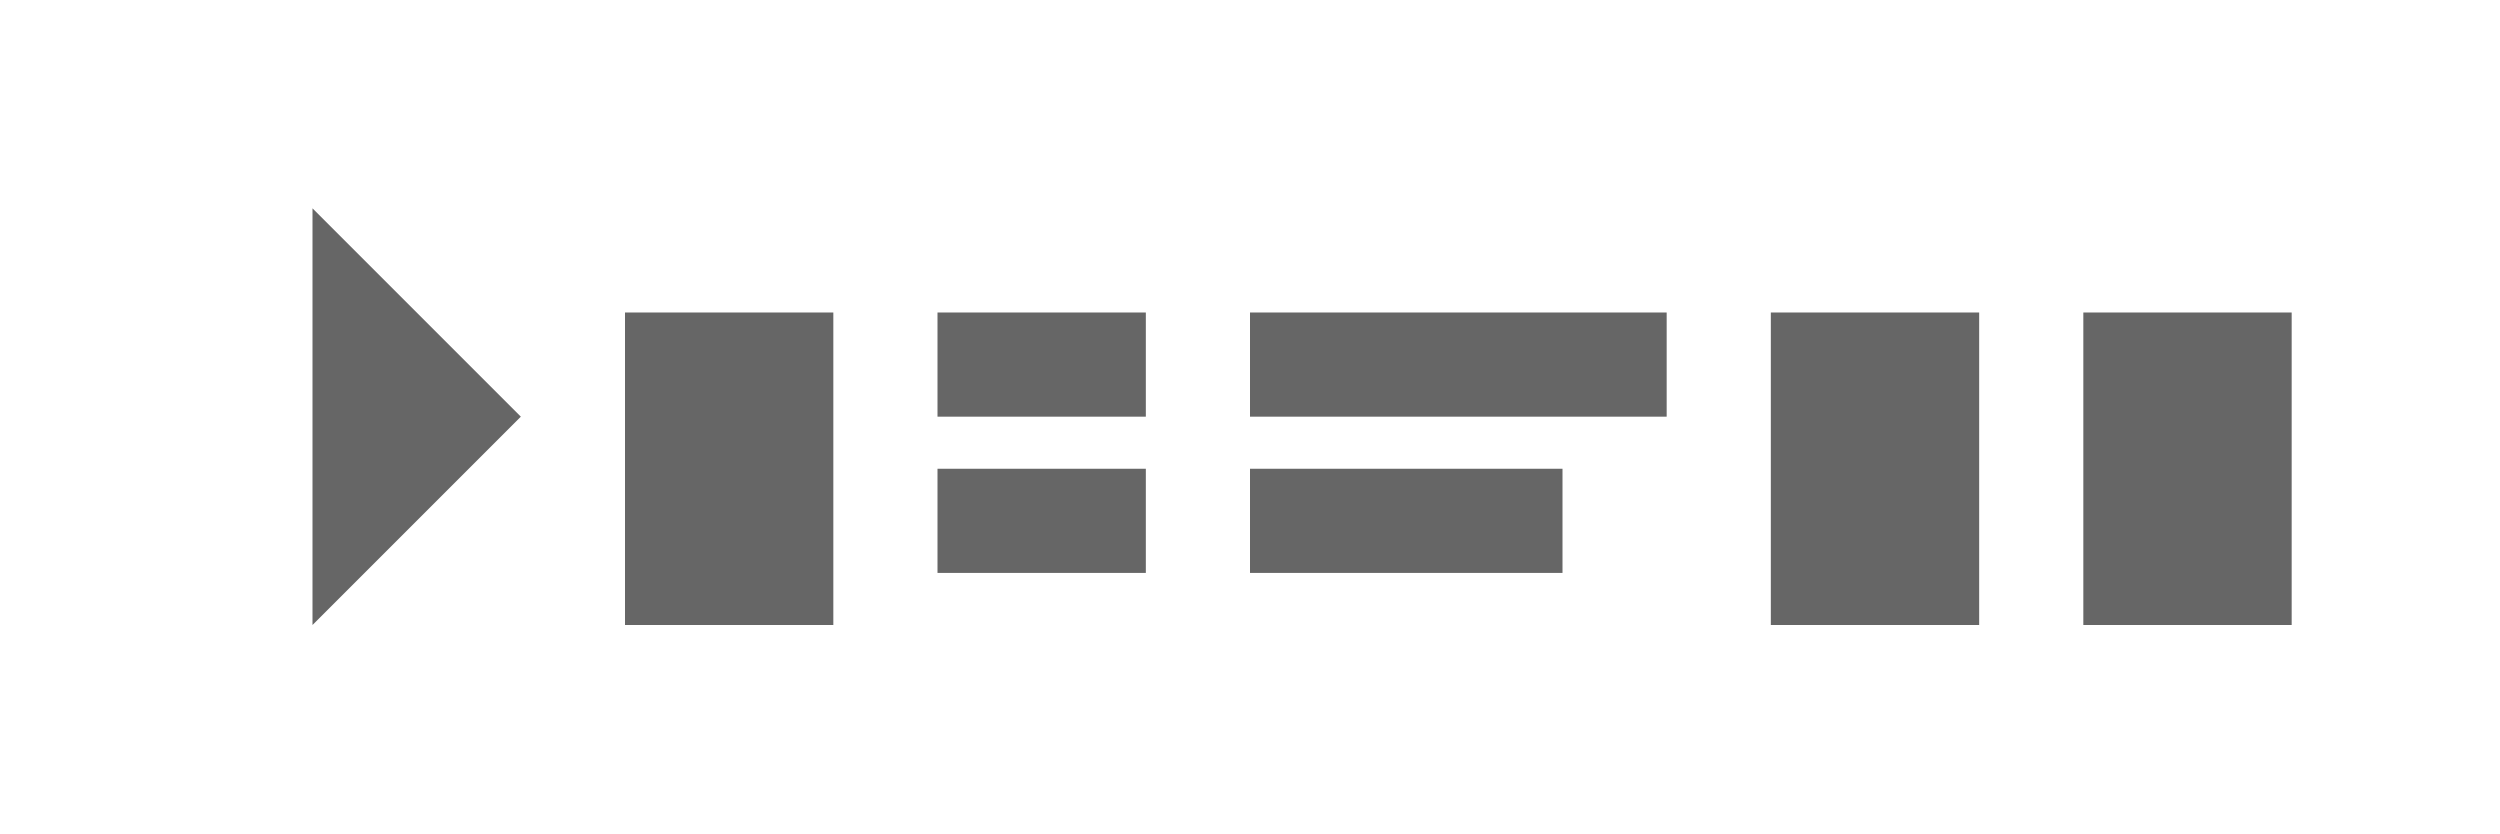
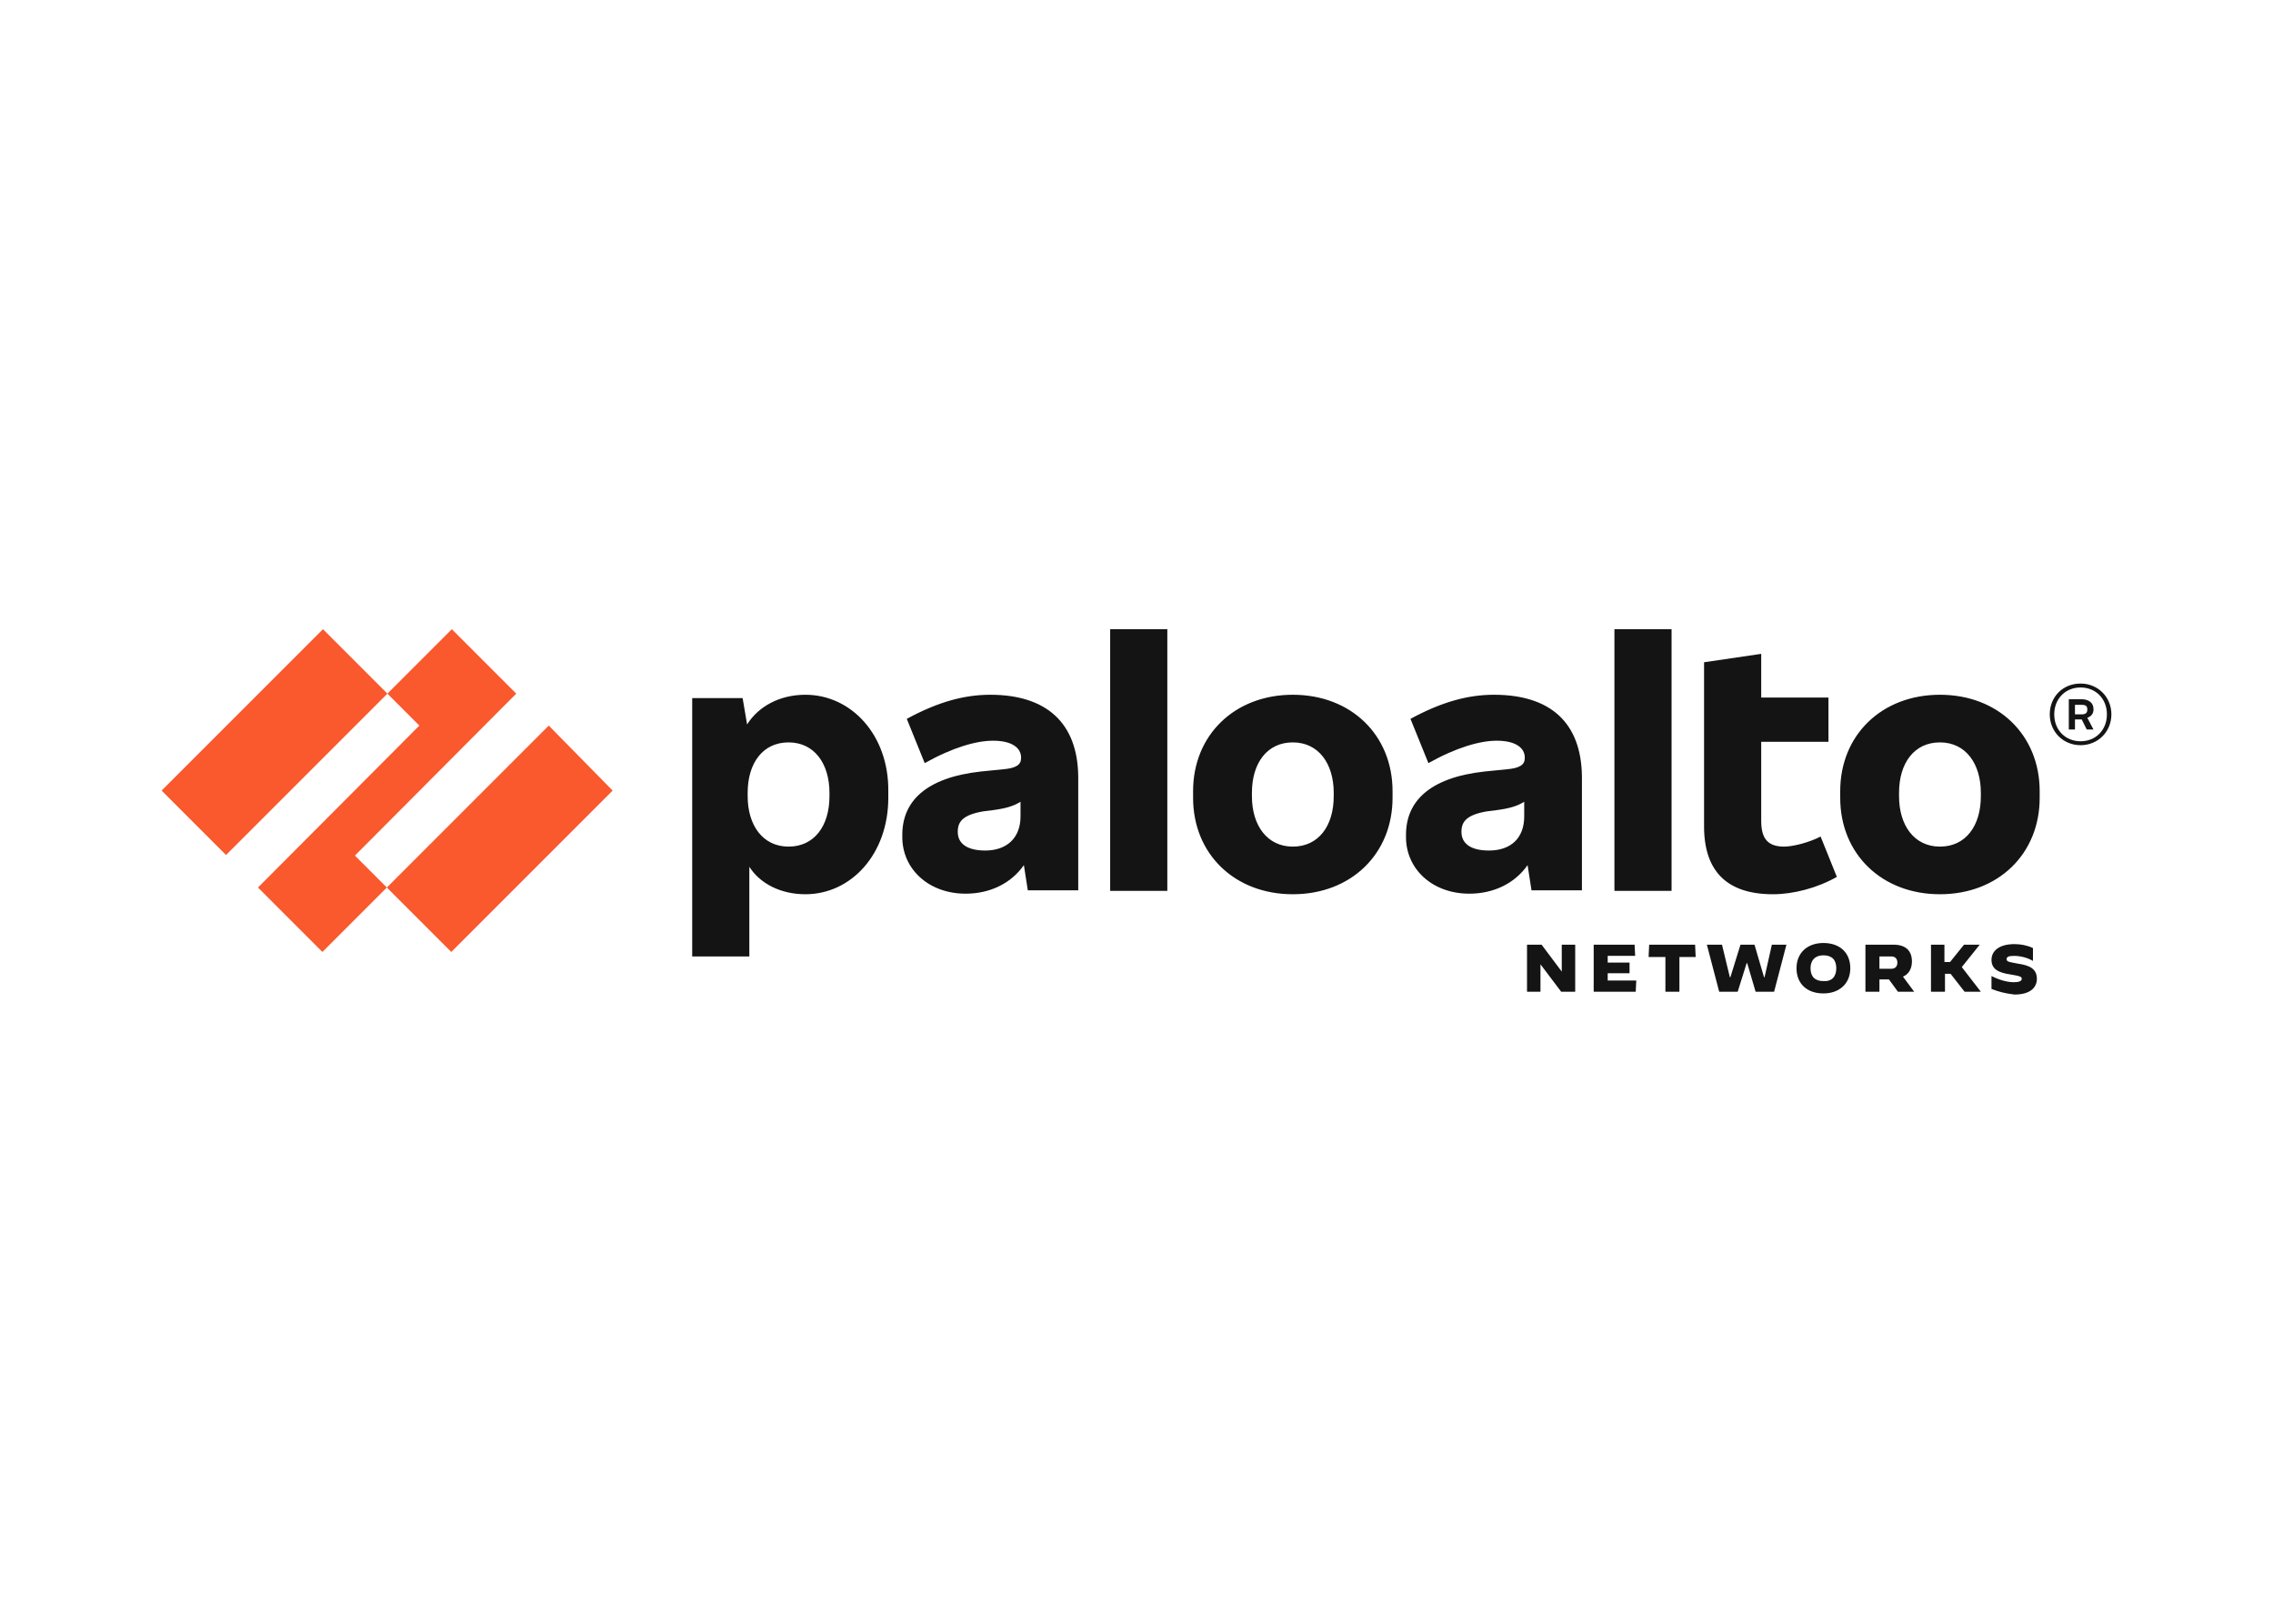
- <svg xmlns="http://www.w3.org/2000/svg" width="120" height="40" viewBox="0 0 120 40" fill="none">
-   <path d="M15 10L25 20L15 30V10Z" fill="#666666" />
-   <path d="M30 15H40V30H30V15Z" fill="#666666" />
-   <path d="M45 15H55V20H45V15Z" fill="#666666" />
-   <path d="M45 22.5H55V27.5H45V22.5Z" fill="#666666" />
-   <path d="M60 15H80V20H60V15Z" fill="#666666" />
-   <path d="M60 22.5H75V27.5H60V22.5Z" fill="#666666" />
-   <path d="M85 15H95V30H85V15Z" fill="#666666" />
-   <path d="M100 15H110V30H100V15Z" fill="#666666" />
+ <svg xmlns="http://www.w3.org/2000/svg" clip-rule="evenodd" fill-rule="evenodd" stroke-linejoin="round" stroke-miterlimit="2" viewBox="0 0 560 400">
+   <g transform="matrix(1.38037 0 0 1.38037 39.816 155)">
+     <path d="m342.5 9.7c3.1 0 5.5 2.4 5.5 5.5s-2.4 5.5-5.5 5.5-5.5-2.4-5.5-5.5 2.3-5.5 5.5-5.5zm0 10.3c2.7 0 4.7-2 4.7-4.8s-2-4.8-4.7-4.8-4.7 2-4.7 4.8 2 4.8 4.7 4.8zm2.3-5.6c0 .6-.4 1.2-1.1 1.4l1.1 2.1h-1.2l-.9-1.8h-1.2v1.8h-1.1v-5.4h2.3c1.3 0 2.1.7 2.1 1.7zm-3.3-.9v1.7h1.2c.7 0 1-.3 1-.8v-.1c0-.6-.3-.8-1-.8zm-14.9 50.7v-2.3c1.4.7 2.8 1.1 4 1.1.9 0 1.4-.2 1.4-.6s-.3-.5-2.1-.8c-2-.3-3.3-.9-3.3-2.6 0-1.6 1.4-2.8 4.1-2.8 1.1 0 2.2.2 3.3.7v2.3c-1-.6-2.3-.9-3.4-.9-1 0-1.3.2-1.3.6 0 .5.6.5 2.1.8 2 .3 3.3.9 3.3 2.7 0 1.4-1 2.8-4 2.8-1.7-.2-2.8-.5-4.1-1zm-10.8-7.9h2.4v3.1h1l2.5-3.1h2.8l-3.2 4 3.4 4.4h-2.9l-2.5-3.2h-1v3.2h-2.5zm-11.7 0h5c2.2 0 3.3 1.1 3.3 3 0 1.3-.6 2.3-1.6 2.7l2 2.7h-2.9l-1.6-2.2h-1.7v2.2h-2.5zm4.6 4.3c.8 0 1.1-.5 1.1-1.1s-.3-1.1-1.1-1.1h-2.1v2.2zm-16.9-.1c0-2.7 1.9-4.5 4.8-4.5s4.8 1.7 4.8 4.5c0 2.7-1.9 4.5-4.8 4.5s-4.8-1.7-4.8-4.5zm7.1 0c0-1.5-.8-2.3-2.3-2.3s-2.3.9-2.3 2.3c0 1.5.8 2.3 2.3 2.3 1.5.1 2.3-.8 2.3-2.3zm-23.1-4.2h2.7l1.4 5.8h.1l1.8-5.8h2.5l1.7 5.8h.1l1.3-5.8h2.6l-2.2 8.4h-3.3l-1.5-5.1h-.1l-1.6 5.1h-3.3zm-7.4 2.2h-3l.1-2.2h8.2l.1 2.2h-2.9v6.2h-2.5zm-12.8-2.2h7.3l.1 2h-4.9v1.2h3.9v1.9h-3.9v1.3h5.1l-.1 2h-7.5zm-11.9 0h2.6l3.6 4.8v-4.8h2.4v8.4h-2.5l-3.7-4.9v4.9h-2.4zm73.7-44.6c10.4 0 17.8 7.2 17.8 17.2v1.2c0 10-7.4 17.2-17.8 17.2s-17.8-7.2-17.8-17.2v-1.2c0-10 7.4-17.2 17.8-17.2zm7.3 18.1v-.6c0-5.2-2.7-9-7.3-9s-7.3 3.7-7.3 9v.6c0 5.2 2.7 9 7.3 9s7.3-3.7 7.3-9zm-35.1 9c1.5 0 4.4-.7 6.5-1.8l2.9 7.2c-3.5 2-7.8 3.1-11.4 3.1-8.2 0-12.3-4.1-12.3-12.1v-29.3l10.2-1.5v7.8h12v7.9h-12v14.1c0 3.1 1.1 4.6 4.1 4.6zm-20.1-38.8v46.7h-10.2v-46.7zm-31.7 11.7c10.1 0 15.6 5 15.7 14.6v20.3h-9l-.7-4.5c-2.3 3.3-6.1 5.1-10.4 5.1-6.6 0-11.3-4.4-11.3-10.1v-.4c0-5.9 4.1-10.2 14-11.3l4-.4c2.3-.2 3.2-.8 3.2-2v-.1c0-1.7-1.6-3-5-3-3 0-7.2 1.2-12.2 4l-3.2-7.9c5.7-3.1 10.4-4.3 14.9-4.3zm-.9 27.8c3.9 0 6.3-2.2 6.3-6.1v-2.6c-1.3.8-2.7 1.2-5 1.5l-1.6.2c-3.6.6-4.6 1.8-4.6 3.6v.1c0 2 1.6 3.3 4.9 3.3zm-35-27.8c10.4 0 17.8 7.2 17.8 17.2v1.2c0 10-7.4 17.2-17.8 17.2s-17.8-7.2-17.8-17.2v-1.2c0-10 7.4-17.2 17.8-17.2zm7.3 18.1v-.6c0-5.2-2.7-9-7.3-9s-7.3 3.7-7.3 9v.6c0 5.2 2.7 9 7.3 9s7.3-3.7 7.3-9zm-29.7-29.8v46.7h-10.2v-46.7zm-31.6 11.7c10 0 15.6 5 15.7 14.6v20.3h-9l-.7-4.5c-2.3 3.3-6.1 5.1-10.4 5.1-6.6 0-11.3-4.4-11.3-10.1v-.4c0-5.9 4.1-10.2 14-11.3l4-.4c2.3-.2 3.2-.8 3.2-2v-.1c0-1.7-1.6-3-5-3-3 0-7.2 1.2-12.2 4l-3.2-7.9c5.7-3.1 10.4-4.3 14.9-4.3zm-.9 27.8c3.8 0 6.3-2.2 6.3-6.1v-2.6c-1.3.8-2.7 1.2-5 1.5l-1.6.2c-3.6.6-4.6 1.8-4.6 3.6v.1c0 2 1.6 3.3 4.9 3.3zm-32.1-27.8c8.2 0 14.9 7.2 14.8 17.2v1.2c0 10-6.6 17.2-14.8 17.2-4.4 0-8.1-1.9-10-4.9v16h-10.2v-46.1h9l.8 4.7c2-3.2 5.8-5.3 10.4-5.3zm4.3 18.1v-.6c0-5.2-2.7-9-7.3-9s-7.3 3.7-7.3 9v.6c0 5.2 2.7 9 7.3 9s7.3-3.7 7.3-9z" fill="#141414" />
+     <g fill="#fa582d" fill-rule="nonzero">
+       <path d="m63.3 11.5-11.5-11.5-11.5 11.5 5.7 5.7-28.8 28.9 11.5 11.5 11.5-11.5-5.7-5.7z" />
+       <path d="m28.8 0-28.8 28.8 11.5 11.5 28.8-28.8z" />
+       <path d="m69.1 17.2-28.9 28.9 11.5 11.5 28.8-28.8z" />
+     </g>
+   </g>
</svg>
